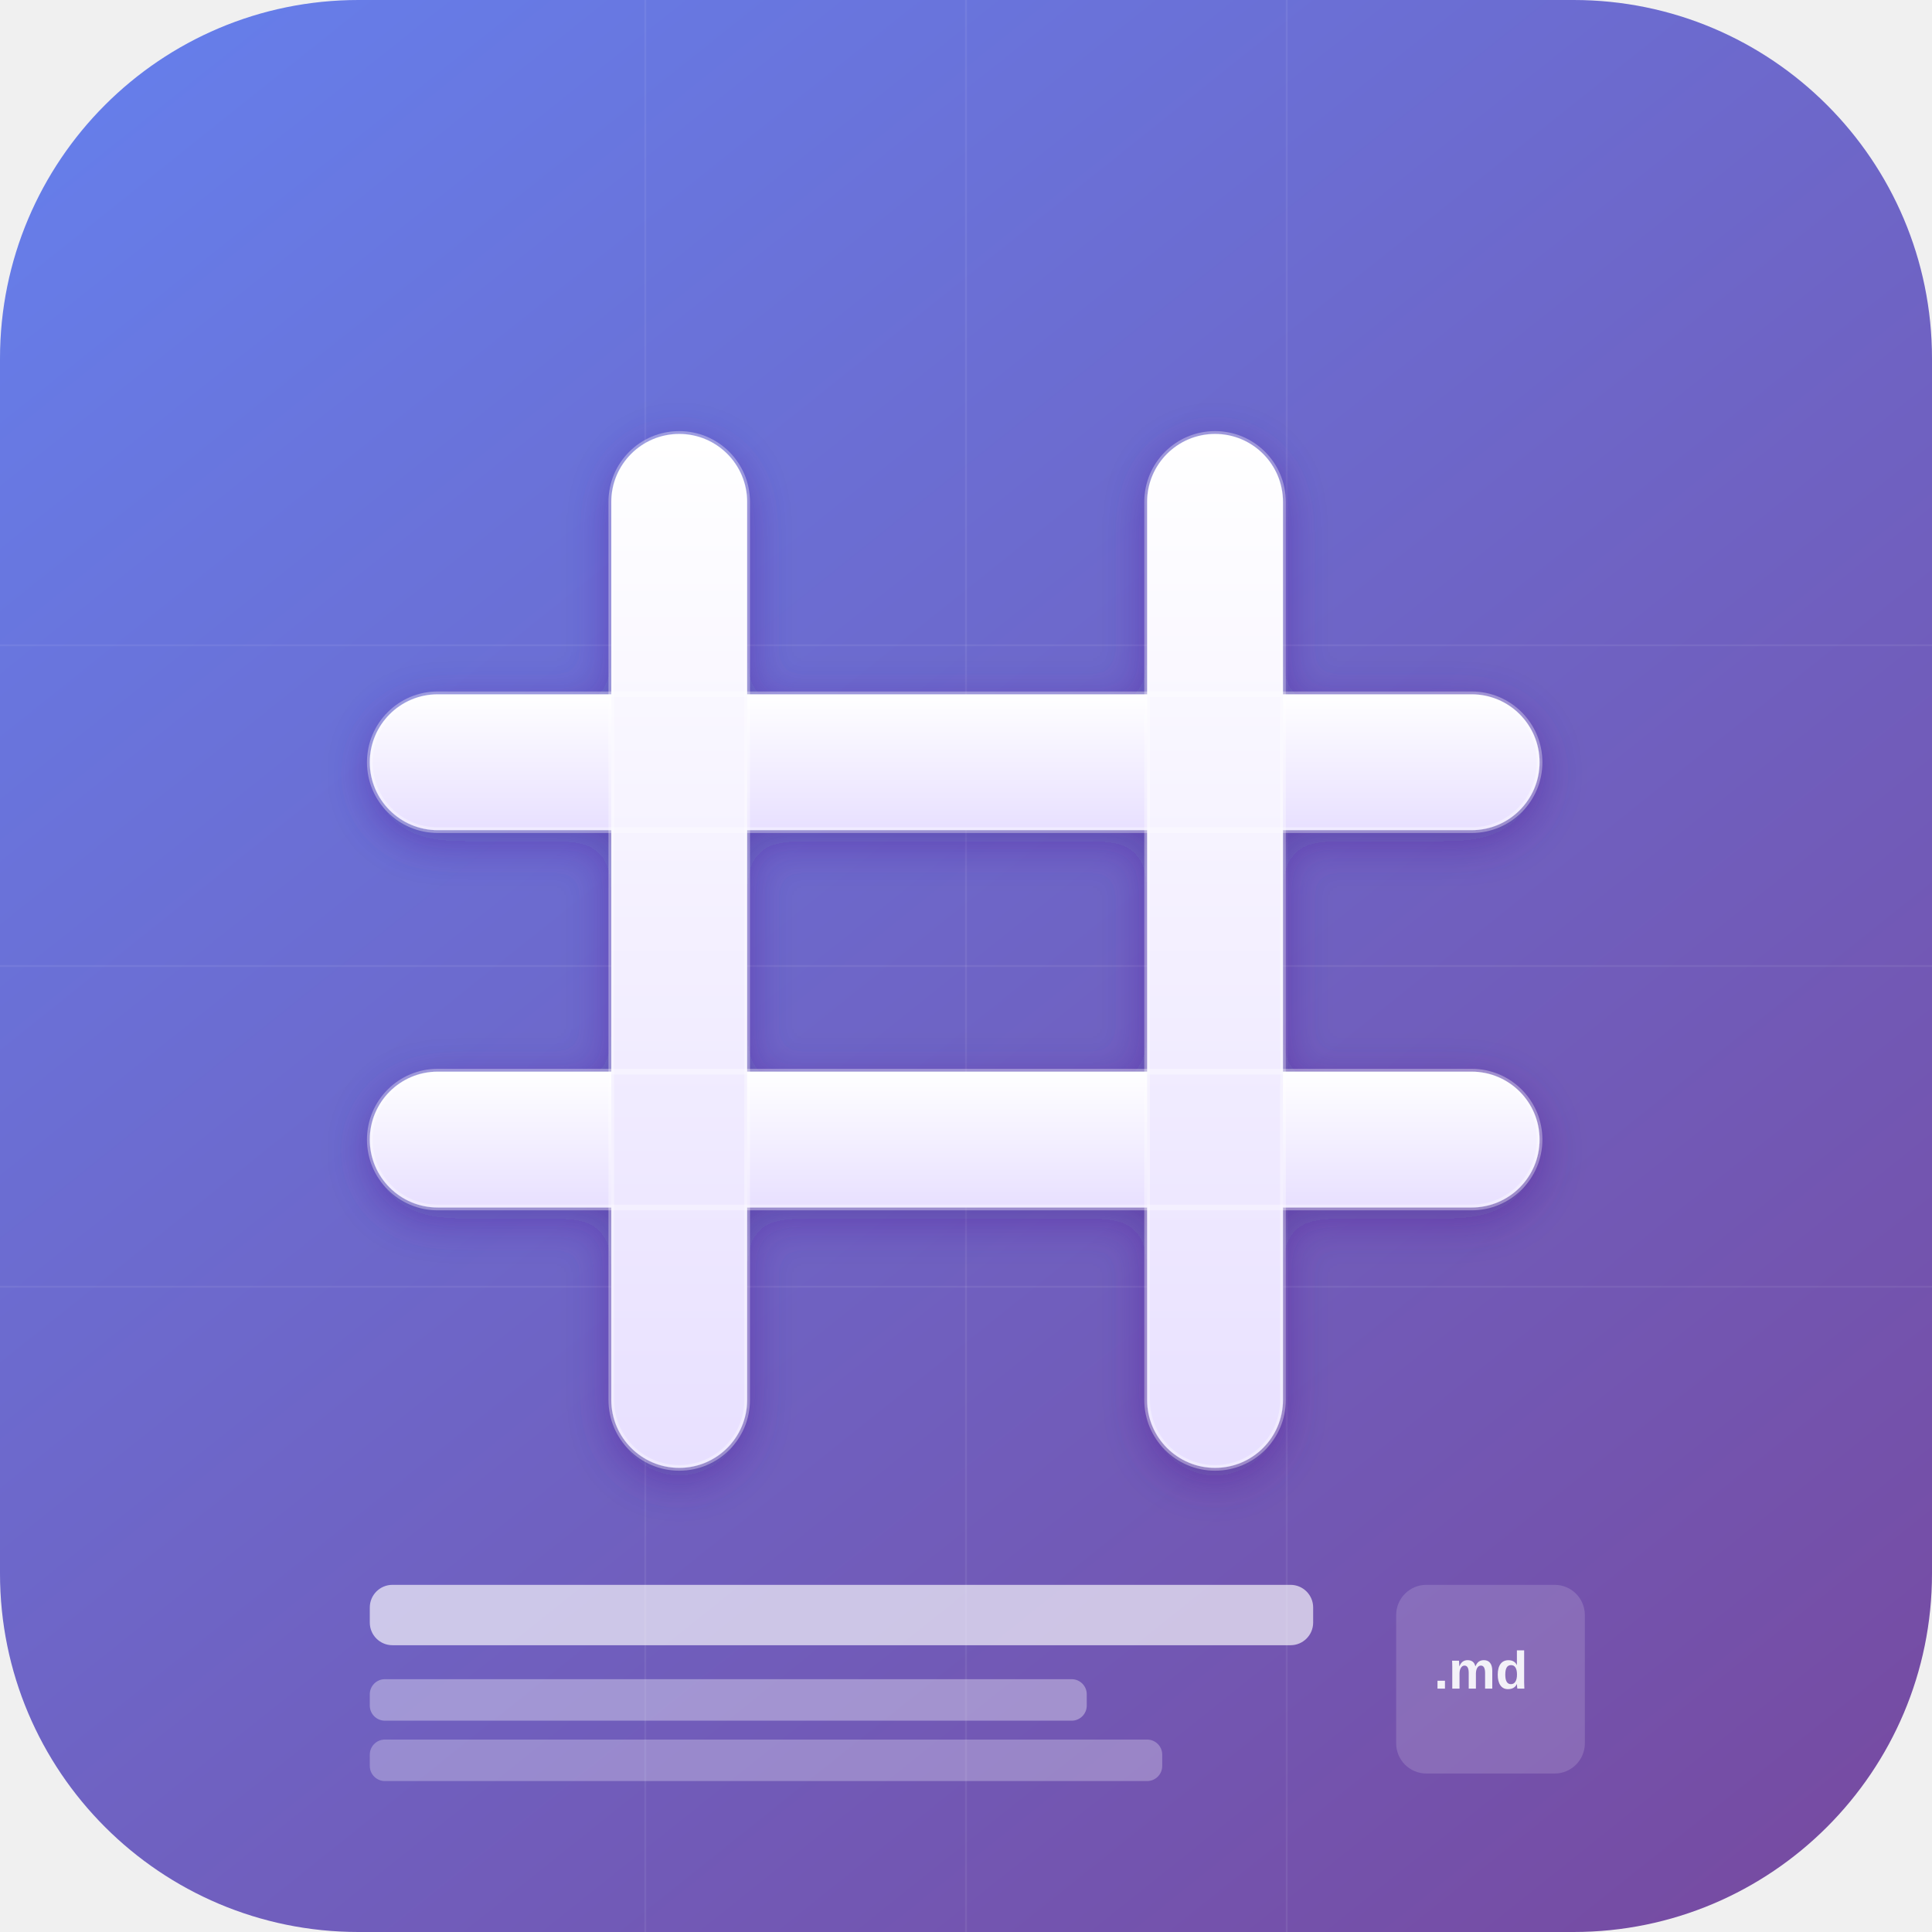
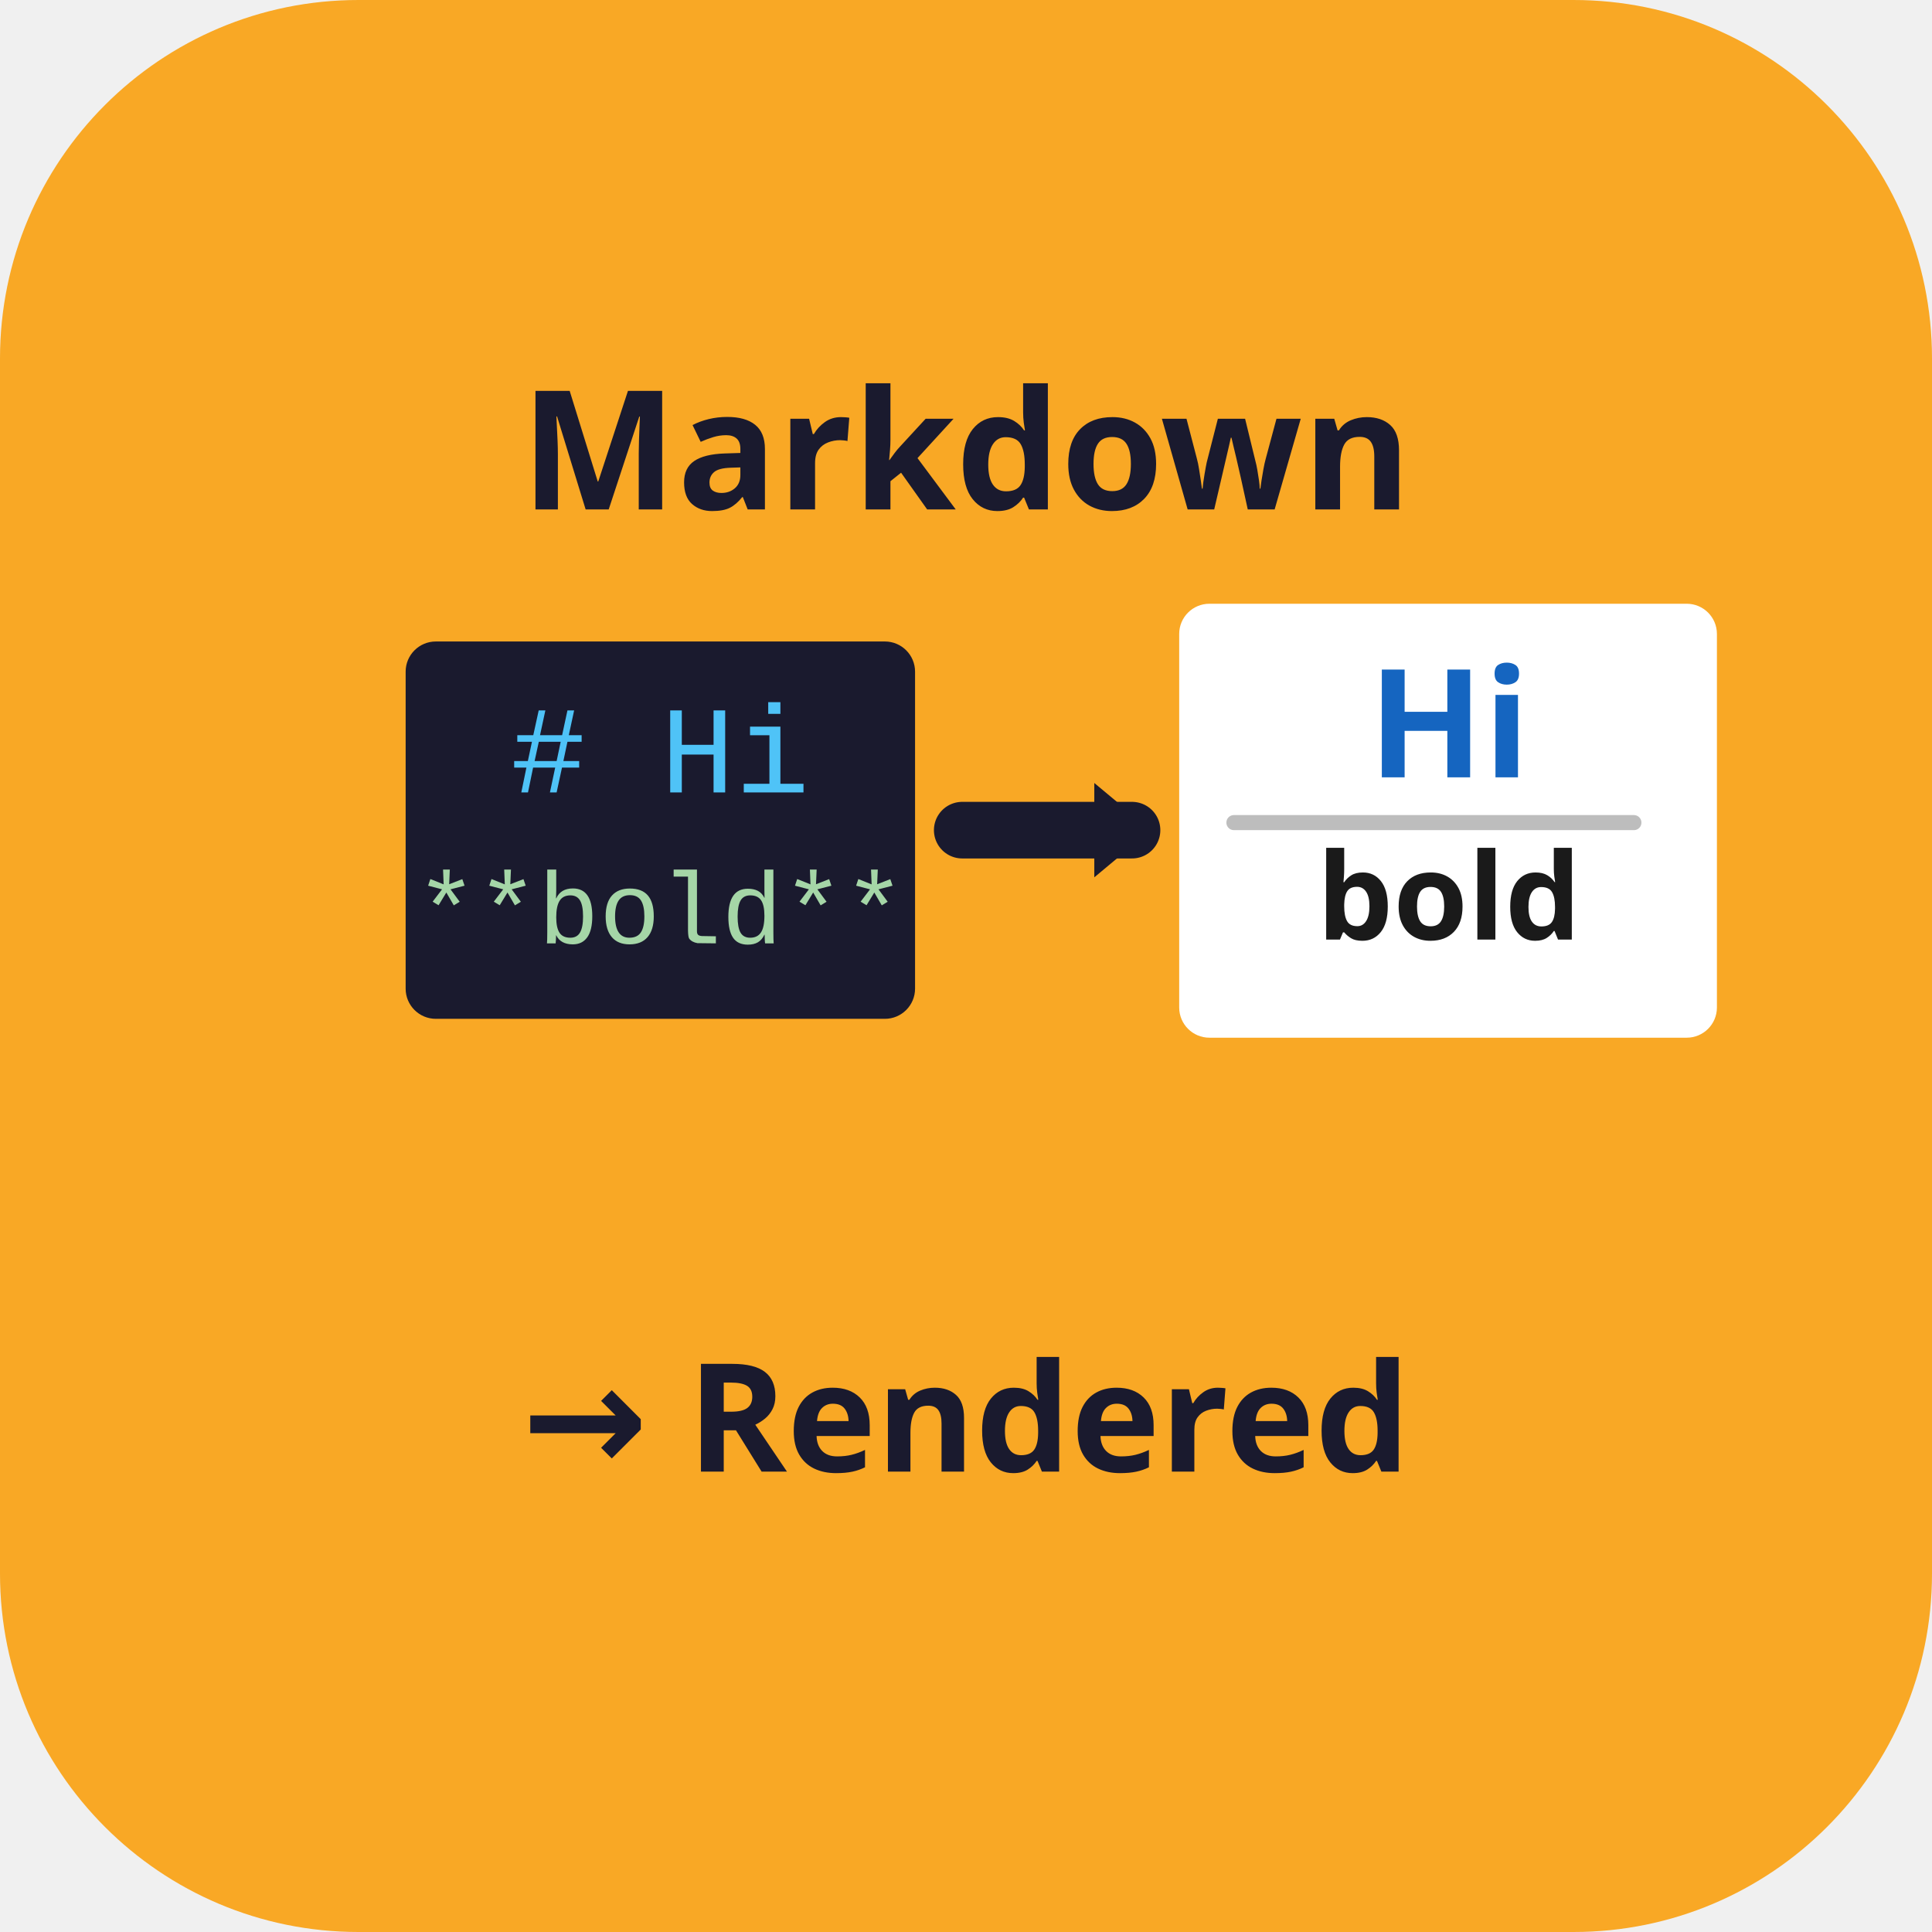
<svg xmlns="http://www.w3.org/2000/svg" viewBox="0 0 1024 1024">
-   <defs>
-     <linearGradient id="purple_bg" x1="0.1" y1="0" x2="0.9" y2="1">
-       <stop offset="0%" stop-color="#667EEA" />
-       <stop offset="100%" stop-color="#764BA2" />
-     </linearGradient>
-     <linearGradient id="hash_grad" x1="0" y1="0" x2="0" y2="1">
-       <stop offset="0%" stop-color="#FFFFFF" />
-       <stop offset="100%" stop-color="#E8E0FF" />
-     </linearGradient>
-     <filter id="shadow_soft">
-       <feDropShadow dx="0" dy="6" stdDeviation="12" flood-color="#4A148C" flood-opacity="0.4" />
-     </filter>
-     <filter id="text_glow">
-       <feGaussianBlur stdDeviation="6" result="blur" />
-       <feMerge>
-         <feMergeNode in="blur" />
-         <feMergeNode in="SourceGraphic" />
-       </feMerge>
-     </filter>
-   </defs>
-   <rect width="1024" height="1024" rx="190" fill="url(#purple_bg)" />
-   <line x1="0" y1="342" x2="1024" y2="342" stroke="white" stroke-width="1" opacity="0.07" />
-   <line x1="0" y1="512" x2="1024" y2="512" stroke="white" stroke-width="1" opacity="0.07" />
-   <line x1="0" y1="682" x2="1024" y2="682" stroke="white" stroke-width="1" opacity="0.07" />
-   <line x1="342" y1="0" x2="342" y2="1024" stroke="white" stroke-width="1" opacity="0.07" />
-   <line x1="512" y1="0" x2="512" y2="1024" stroke="white" stroke-width="1" opacity="0.07" />
-   <line x1="682" y1="0" x2="682" y2="1024" stroke="white" stroke-width="1" opacity="0.07" />
-   <g filter="url(#shadow_soft)">
-     <rect x="196" y="368" width="620" height="72" rx="36" fill="url(#hash_grad)" />
-     <rect x="196" y="568" width="620" height="72" rx="36" fill="url(#hash_grad)" />
-     <rect x="324" y="230" width="72" height="548" rx="36" fill="url(#hash_grad)" />
-     <rect x="608" y="230" width="72" height="548" rx="36" fill="url(#hash_grad)" />
-   </g>
-   <rect x="196" y="840" width="500" height="32" rx="12" fill="white" opacity="0.65" />
-   <rect x="196" y="890" width="380" height="22" rx="8" fill="white" opacity="0.35" />
-   <rect x="196" y="922" width="420" height="22" rx="8" fill="white" opacity="0.28" />
-   <rect x="740" y="840" width="100" height="100" rx="16" fill="white" opacity="0.15" />
-   <text x="760" y="895" font-family="Arial" font-size="28" font-weight="bold" fill="white" opacity="0.9">.md</text>
-   <rect x="196" y="368" width="620" height="72" rx="36" fill="none" stroke="white" stroke-width="3" opacity="0.35" />
-   <rect x="196" y="568" width="620" height="72" rx="36" fill="none" stroke="white" stroke-width="3" opacity="0.35" />
-   <rect x="324" y="230" width="72" height="548" rx="36" fill="none" stroke="white" stroke-width="3" opacity="0.35" />
-   <rect x="608" y="230" width="72" height="548" rx="36" fill="none" stroke="white" stroke-width="3" opacity="0.35" />
+   <rect width="1024" height="1024" rx="190" fill="#F9A825" />
+   <rect x="215" y="340" width="270" height="200" rx="16" fill="#1A1A2E" />
+   <text x="350" y="420" text-anchor="middle" font-family="Courier New" font-size="66" fill="#4FC3F7"># Hi</text>
+   <text x="350" y="500" text-anchor="middle" font-family="Courier New" font-size="54" fill="#A5D6A7">**bold**</text>
+   <path d="M510,440 L600,440" fill="none" stroke="#1A1A2E" stroke-width="30" stroke-linecap="round" />
+   <polygon points="610,440 580,415 580,465" fill="#1A1A2E" />
+   <rect x="625" y="320" width="285" height="230" rx="16" fill="white" />
+   <text x="768" y="412" text-anchor="middle" font-family="Arial Black" font-size="80" font-weight="900" fill="#1565C0">Hi</text>
+   <rect x="650" y="432" width="220" height="8" rx="4" fill="#BDBDBD" />
+   <text x="768" y="498" text-anchor="middle" font-family="Arial Black" font-size="64" font-weight="900" fill="#1A1A1A">bold</text>
+   <text x="512" y="270" text-anchor="middle" font-family="Arial Black" font-size="88" font-weight="900" fill="#1A1A2E">Markdown</text>
+   <text x="512" y="780" text-anchor="middle" font-family="Arial Black" font-size="80" font-weight="900" fill="#1A1A2E">→ Rendered</text>
</svg>
